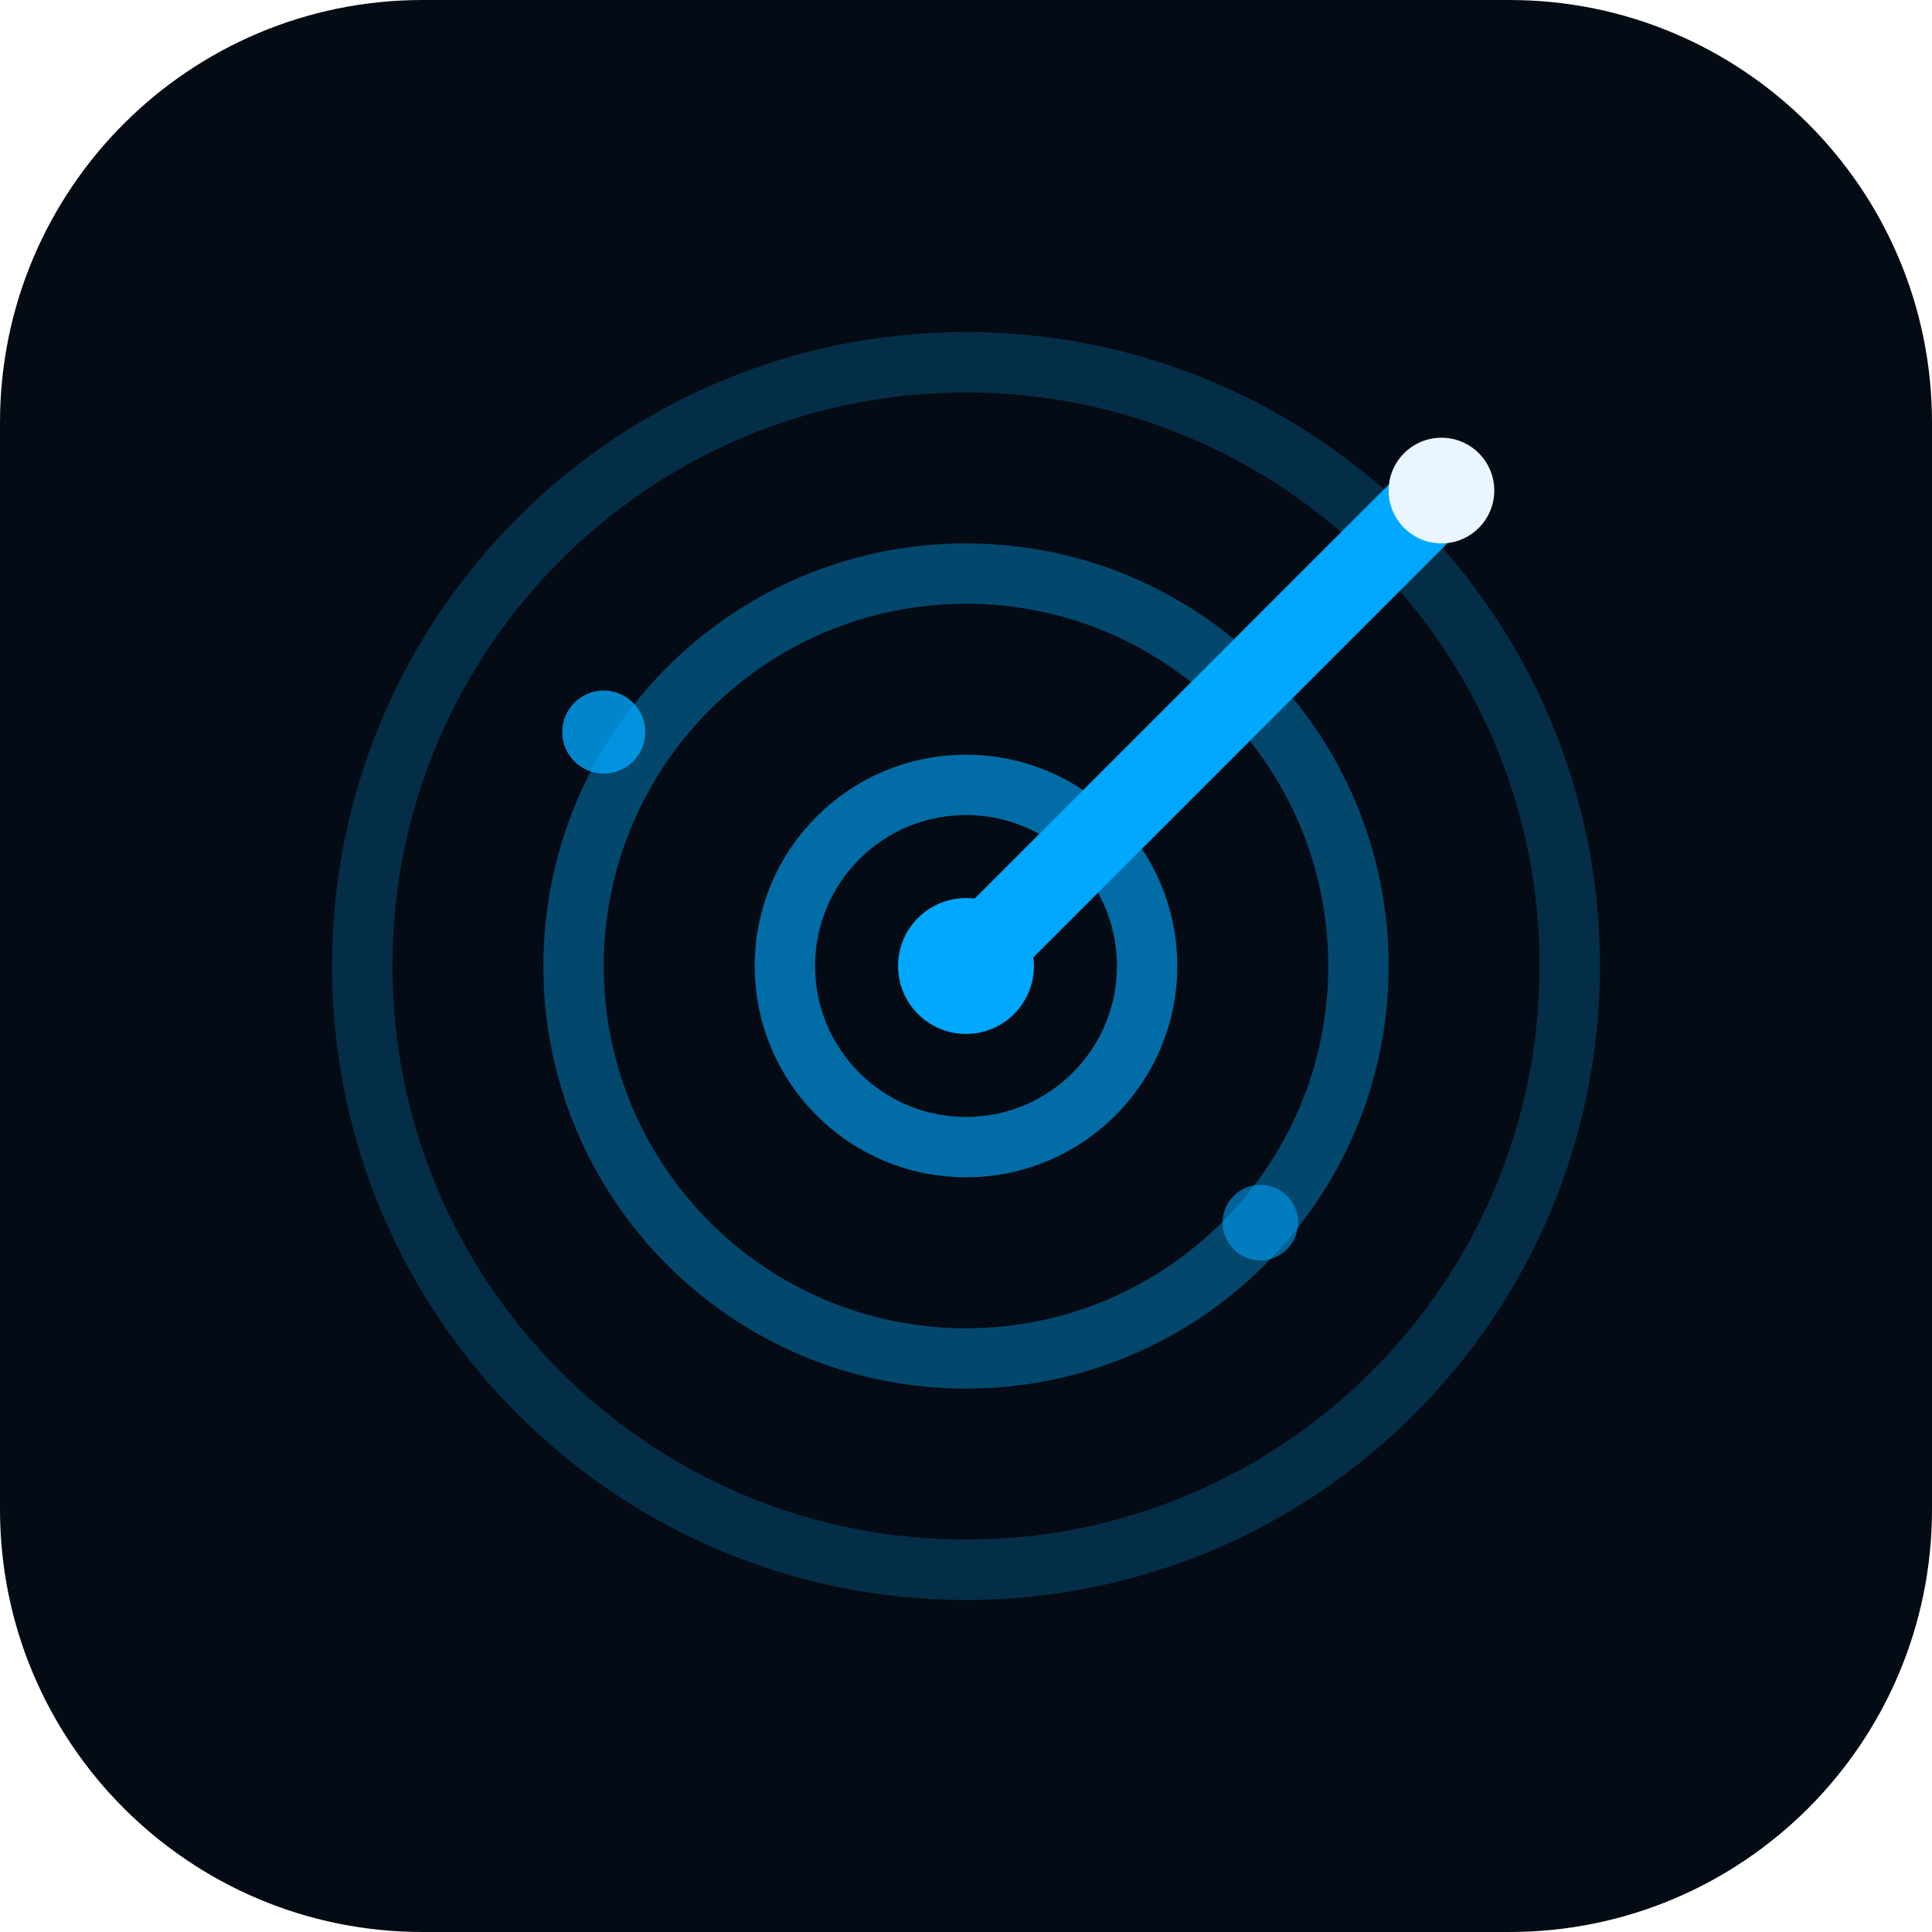
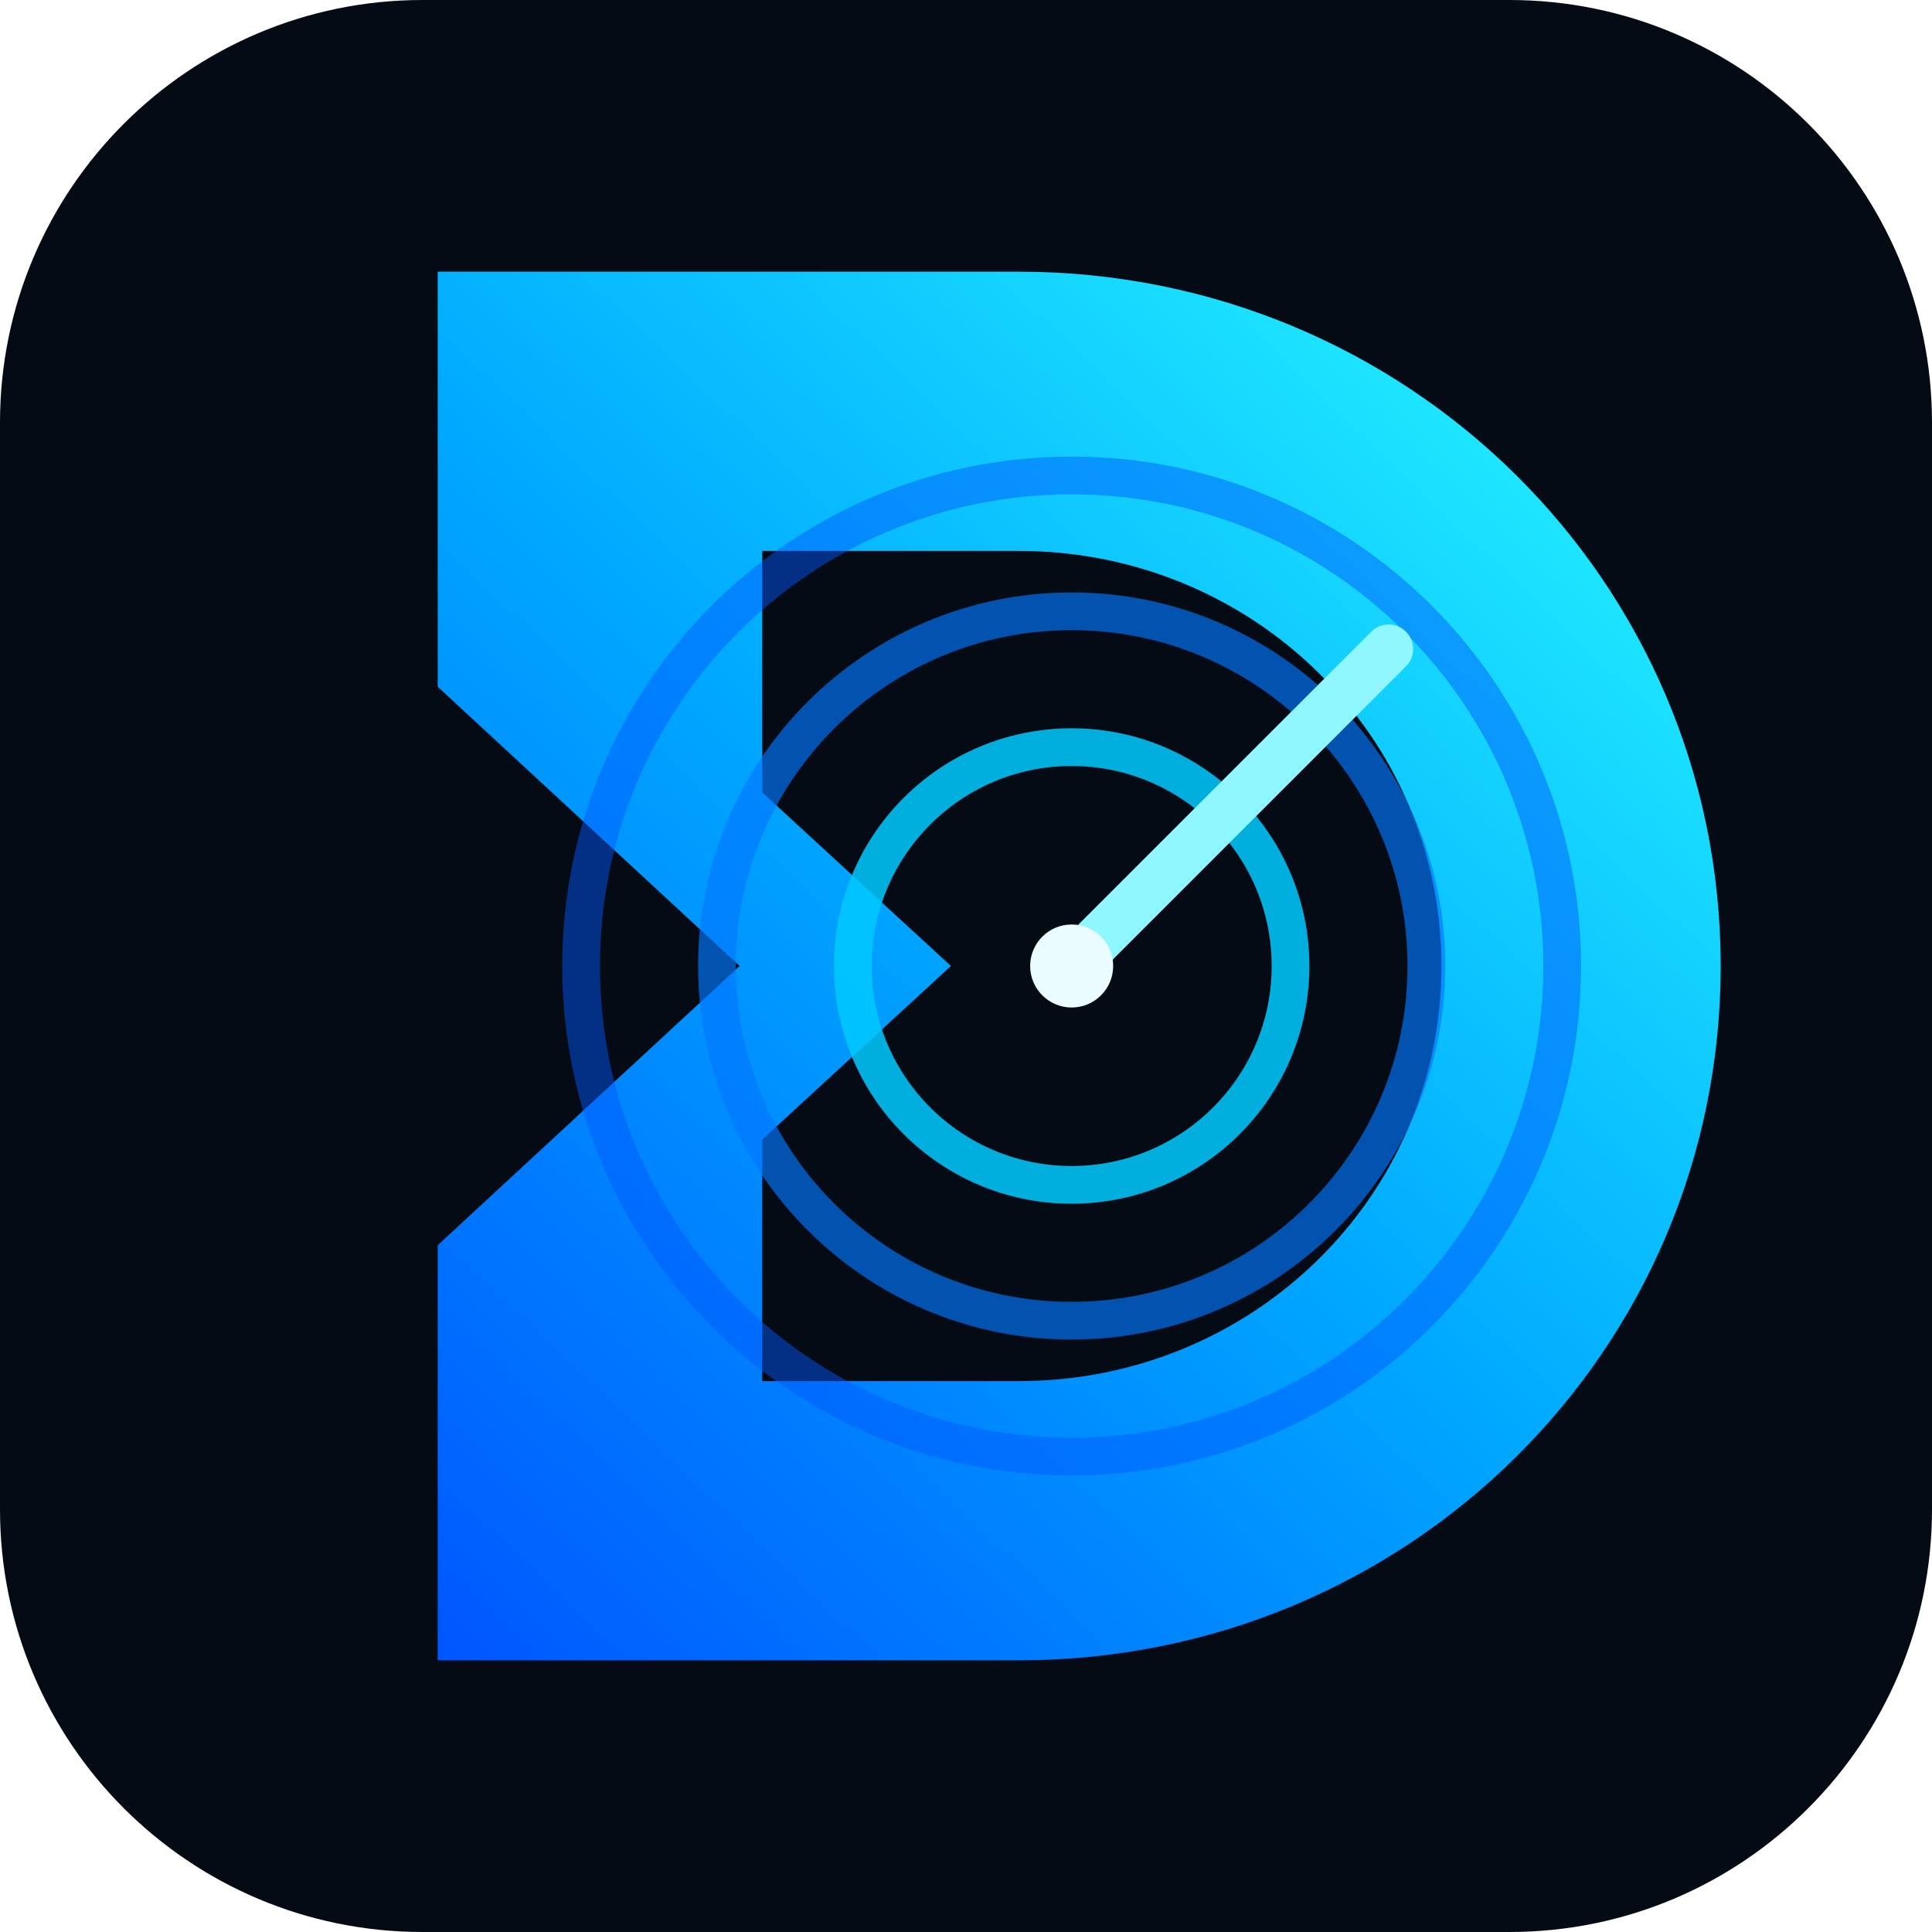
- <svg xmlns="http://www.w3.org/2000/svg" viewBox="0 0 512 512" role="img" aria-label="Tech Radar">
+ <svg xmlns="http://www.w3.org/2000/svg" viewBox="0 0 512 512" role="img" aria-label="Dalil">
+   <defs>
+     <linearGradient id="dalil-blue" x1="96" y1="416" x2="408" y2="88" gradientUnits="userSpaceOnUse">
+       <stop offset="0" stop-color="#0057ff" />
+       <stop offset="0.52" stop-color="#00a8ff" />
+       <stop offset="1" stop-color="#22f0ff" />
+     </linearGradient>
+     <radialGradient id="dalil-core" cx="0" cy="0" r="1" gradientTransform="translate(284 256) rotate(90) scale(42)">
+       <stop offset="0" stop-color="#ffffff" />
+       <stop offset="0.35" stop-color="#8ff7ff" />
+       <stop offset="1" stop-color="#00c8ff" stop-opacity="0" />
+     </radialGradient>
+   </defs>
  <rect width="512" height="512" rx="112" fill="#050b14" />
-   <circle cx="256" cy="256" r="160" fill="none" stroke="#00a8ff" stroke-width="16" opacity=".22" />
-   <circle cx="256" cy="256" r="104" fill="none" stroke="#00a8ff" stroke-width="16" opacity=".38" />
-   <circle cx="256" cy="256" r="48" fill="none" stroke="#00a8ff" stroke-width="16" opacity=".62" />
-   <path d="M256 256 382 130" stroke="#00a8ff" stroke-width="22" stroke-linecap="round" />
-   <circle cx="256" cy="256" r="18" fill="#00a8ff" />
-   <circle cx="382" cy="130" r="14" fill="#eaf6ff" />
-   <circle cx="160" cy="194" r="11" fill="#00a8ff" opacity=".78" />
-   <circle cx="334" cy="324" r="10" fill="#00a8ff" opacity=".56" />
+   <path d="M116 72h154c103 0 186 82 186 184s-83 184-186 184H116V330l80-74-80-74V72Zm86 74v64l50 46-50 46v64h68c62 0 112-49 112-110s-50-110-112-110h-68Z" fill="url(#dalil-blue)" />
+   <g fill="none" stroke-linecap="round">
+     <circle cx="284" cy="256" r="58" stroke="#00c8ff" stroke-width="10" opacity=".86" />
+     <circle cx="284" cy="256" r="94" stroke="#0077ff" stroke-width="10" opacity=".66" />
+     <circle cx="284" cy="256" r="130" stroke="#0057ff" stroke-width="10" opacity=".48" />
+     <path d="M284 256 368 172" stroke="#8ff7ff" stroke-width="13" />
+   </g>
+   <circle cx="284" cy="256" r="42" fill="url(#dalil-core)" />
+   <circle cx="284" cy="256" r="11" fill="#eafcff" />
</svg>
